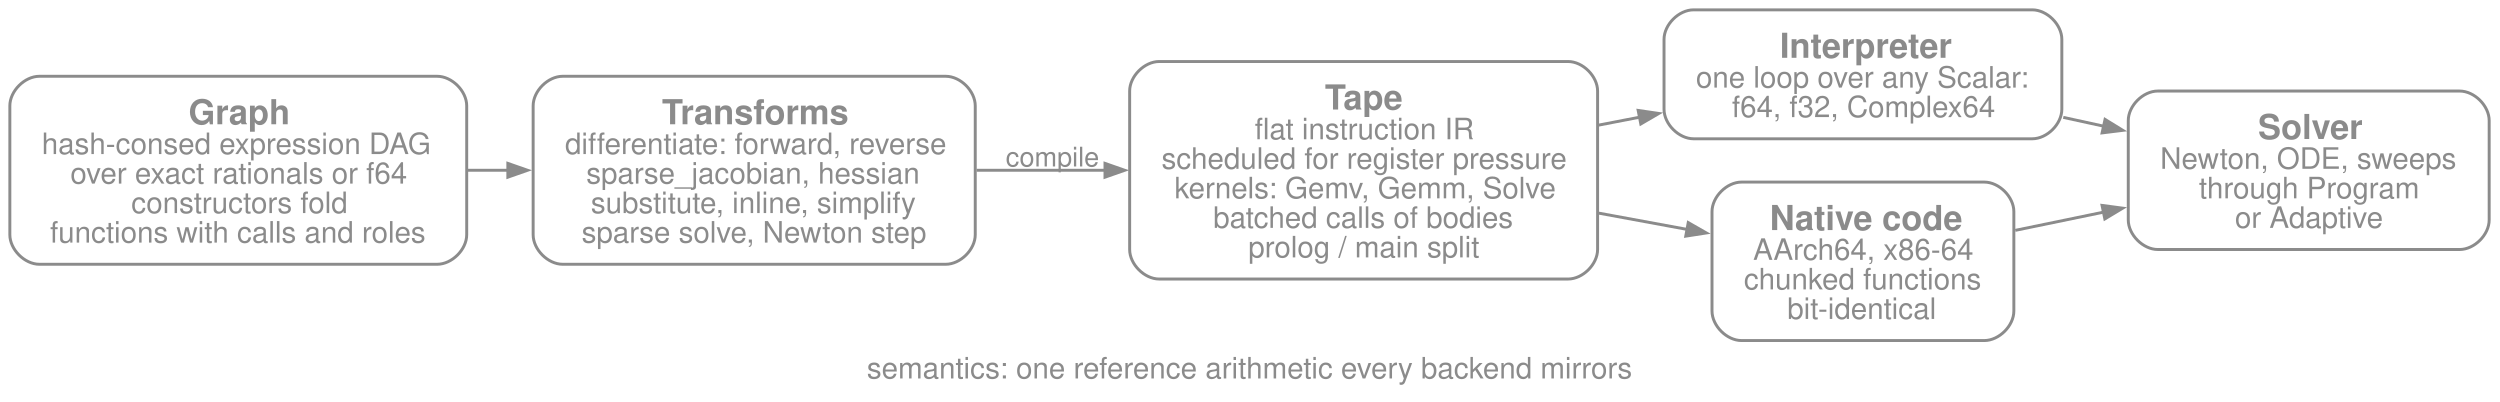
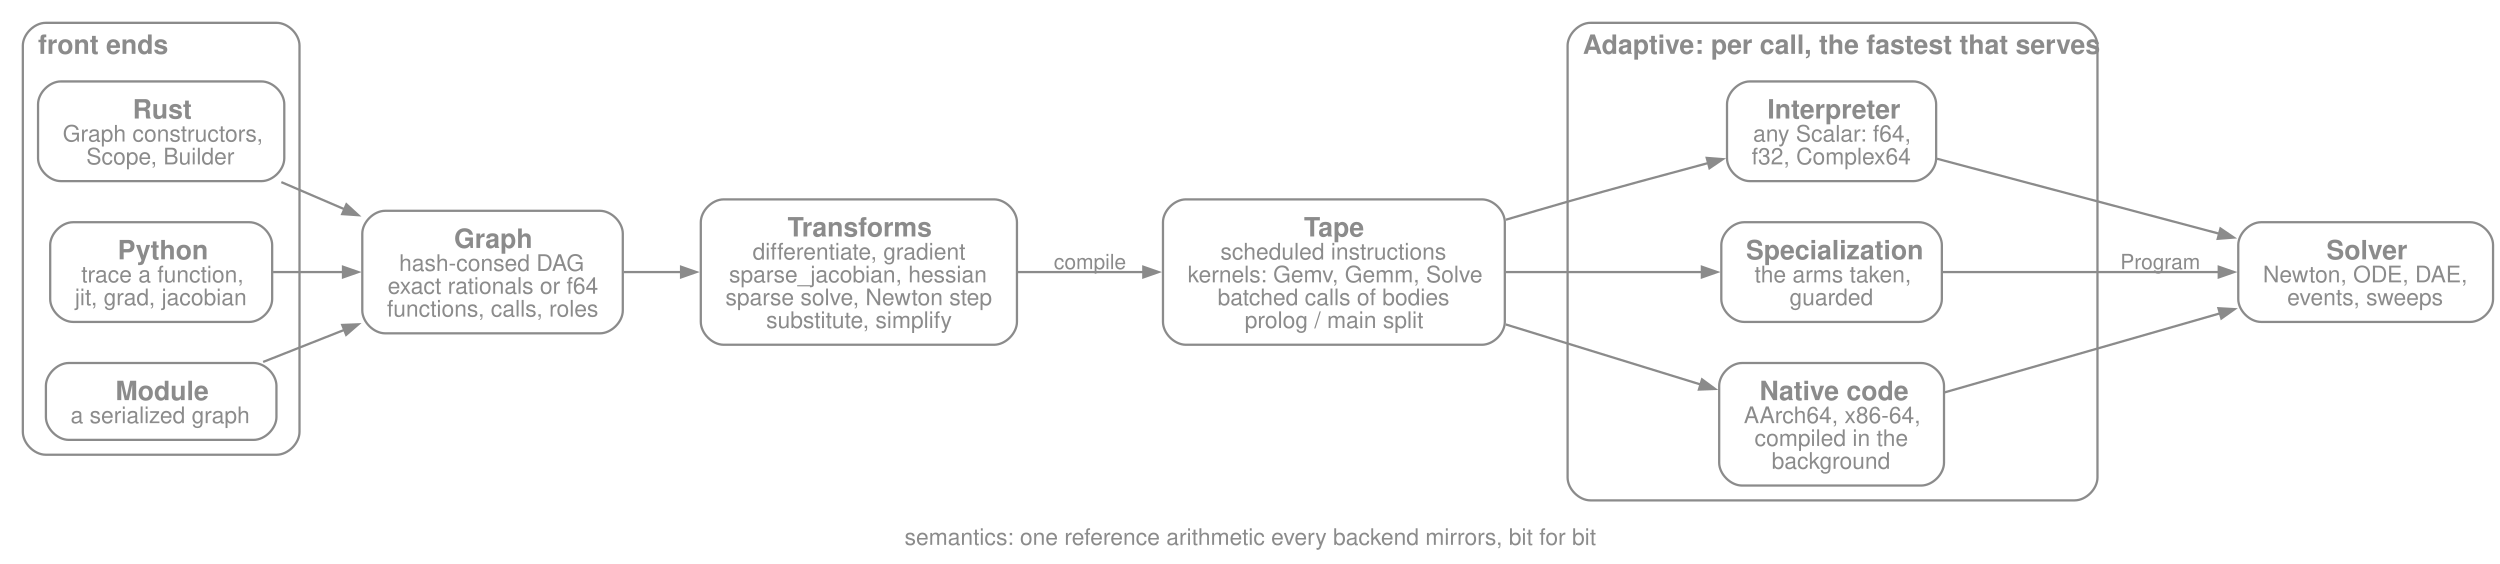
- <svg xmlns="http://www.w3.org/2000/svg" width="1016pt" height="163pt" viewBox="0.00 0.00 1016.00 163.00">
-   <g id="graph0" class="graph" transform="scale(1 1) rotate(0) translate(4 159.15)">
-     <text xml:space="preserve" text-anchor="middle" x="503.8" y="-5.35" font-family="Helvetica,Arial,sans-serif" font-size="12.00" fill="#8b8b8b">semantics: one reference arithmetic every backend mirrors</text>
+ <svg xmlns="http://www.w3.org/2000/svg" width="1314pt" height="296pt" viewBox="0.00 0.00 1314.00 296.00">
+   <g id="graph0" class="graph" transform="scale(1 1) rotate(0) translate(4 291.75)">
+     <text xml:space="preserve" text-anchor="middle" x="653.18" y="-5.35" font-family="Helvetica,Arial,sans-serif" font-size="12.00" fill="#8b8b8b">semantics: one reference arithmetic every backend mirrors, bit for bit</text>
+     <g id="clust1" class="cluster">
+       <path fill="none" stroke="#8b8b8b" stroke-width="1.2" d="M20,-52.75C20,-52.75 141.42,-52.75 141.42,-52.75 147.42,-52.75 153.42,-58.75 153.42,-64.75 153.42,-64.75 153.42,-267.75 153.42,-267.75 153.42,-273.75 147.42,-279.75 141.42,-279.75 141.42,-279.75 20,-279.75 20,-279.75 14,-279.75 8,-273.75 8,-267.75 8,-267.75 8,-64.75 8,-64.75 8,-58.75 14,-52.75 20,-52.75" />
+       <text xml:space="preserve" text-anchor="start" x="16" y="-263.45" font-family="Helvetica,Arial,sans-serif" font-weight="bold" font-size="14.00" fill="#8b8b8b">front ends</text>
+     </g>
+     <g id="clust2" class="cluster">
+       <path fill="none" stroke="#8b8b8b" stroke-width="1.2" d="M831.93,-28.75C831.93,-28.75 1086.43,-28.75 1086.43,-28.75 1092.43,-28.75 1098.43,-34.75 1098.43,-40.75 1098.43,-40.75 1098.43,-267.75 1098.43,-267.75 1098.43,-273.75 1092.43,-279.75 1086.43,-279.75 1086.43,-279.75 831.93,-279.75 831.93,-279.75 825.93,-279.75 819.93,-273.75 819.93,-267.75 819.93,-267.75 819.93,-40.75 819.93,-40.75 819.93,-34.75 825.93,-28.75 831.93,-28.75" />
+       <text xml:space="preserve" text-anchor="start" x="827.93" y="-263.45" font-family="Helvetica,Arial,sans-serif" font-weight="bold" font-size="14.00" fill="#8b8b8b">Adaptive: per call, the fastest that serves</text>
+     </g>
    <g id="node1" class="node">
-       <path fill="none" stroke="#8b8b8b" stroke-width="1.2" d="M173.67,-128.15C173.67,-128.15 12,-128.15 12,-128.15 6,-128.15 0,-122.15 0,-116.15 0,-116.15 0,-63.75 0,-63.75 0,-57.75 6,-51.75 12,-51.75 12,-51.75 173.67,-51.75 173.67,-51.75 179.67,-51.75 185.67,-57.75 185.67,-63.75 185.67,-63.75 185.67,-116.15 185.67,-116.15 185.67,-122.15 179.67,-128.15 173.67,-128.15" />
-       <text xml:space="preserve" text-anchor="start" x="72.59" y="-108.65" font-family="Helvetica,Arial,sans-serif" font-weight="bold" font-size="14.00" fill="#8b8b8b">Graph</text>
-       <text xml:space="preserve" text-anchor="start" x="12.96" y="-96.55" font-family="Helvetica,Arial,sans-serif" font-size="12.00" fill="#8b8b8b">hash-consed expression DAG</text>
-       <text xml:space="preserve" text-anchor="start" x="24.59" y="-84.55" font-family="Helvetica,Arial,sans-serif" font-size="12.00" fill="#8b8b8b">over exact rationals or f64</text>
-       <text xml:space="preserve" text-anchor="start" x="49.34" y="-72.55" font-family="Helvetica,Arial,sans-serif" font-size="12.00" fill="#8b8b8b">constructors fold</text>
-       <text xml:space="preserve" text-anchor="start" x="16.34" y="-60.55" font-family="Helvetica,Arial,sans-serif" font-size="12.00" fill="#8b8b8b">functions with calls and roles</text>
+       <path fill="none" stroke="#8b8b8b" stroke-width="1.2" d="M133.42,-248.95C133.42,-248.95 28,-248.95 28,-248.95 22,-248.95 16,-242.95 16,-236.95 16,-236.95 16,-208.55 16,-208.55 16,-202.55 22,-196.55 28,-196.55 28,-196.55 133.42,-196.55 133.42,-196.55 139.42,-196.55 145.42,-202.55 145.42,-208.55 145.42,-208.55 145.42,-236.95 145.42,-236.95 145.42,-242.95 139.42,-248.95 133.42,-248.95" />
+       <text xml:space="preserve" text-anchor="start" x="65.71" y="-229.45" font-family="Helvetica,Arial,sans-serif" font-weight="bold" font-size="14.00" fill="#8b8b8b">Rust</text>
+       <text xml:space="preserve" text-anchor="start" x="28.96" y="-217.35" font-family="Helvetica,Arial,sans-serif" font-size="12.00" fill="#8b8b8b">Graph constructors,</text>
+       <text xml:space="preserve" text-anchor="start" x="41.34" y="-205.35" font-family="Helvetica,Arial,sans-serif" font-size="12.00" fill="#8b8b8b">Scope, Builder</text>
+     </g>
+     <g id="node4" class="node">
+       <path fill="none" stroke="#8b8b8b" stroke-width="1.2" d="M311.34,-180.95C311.34,-180.95 198.42,-180.95 198.42,-180.95 192.42,-180.95 186.42,-174.95 186.42,-168.95 186.42,-168.95 186.42,-128.55 186.42,-128.55 186.42,-122.55 192.42,-116.55 198.42,-116.55 198.42,-116.55 311.34,-116.55 311.34,-116.55 317.34,-116.55 323.34,-122.55 323.34,-128.55 323.34,-128.55 323.34,-168.95 323.34,-168.95 323.34,-174.95 317.34,-180.95 311.34,-180.95" />
+       <text xml:space="preserve" text-anchor="start" x="234.63" y="-161.45" font-family="Helvetica,Arial,sans-serif" font-weight="bold" font-size="14.00" fill="#8b8b8b">Graph</text>
+       <text xml:space="preserve" text-anchor="start" x="205.76" y="-149.35" font-family="Helvetica,Arial,sans-serif" font-size="12.00" fill="#8b8b8b">hash-consed DAG</text>
+       <text xml:space="preserve" text-anchor="start" x="199.76" y="-137.35" font-family="Helvetica,Arial,sans-serif" font-size="12.00" fill="#8b8b8b">exact rationals or f64</text>
+       <text xml:space="preserve" text-anchor="start" x="199.38" y="-125.35" font-family="Helvetica,Arial,sans-serif" font-size="12.00" fill="#8b8b8b">functions, calls, roles</text>
+     </g>
+     <g id="edge1" class="edge">
+       <path fill="none" stroke="#8b8b8b" stroke-width="1.2" d="M143.87,-196.03C154.66,-191.4 166,-186.52 177.12,-181.74" />
+       <polygon fill="#8b8b8b" stroke="#8b8b8b" stroke-width="1.2" points="178.08,-184.38 184.32,-178.65 175.86,-179.23 178.08,-184.38" />
    </g>
    <g id="node2" class="node">
-       <path fill="none" stroke="#8b8b8b" stroke-width="1.2" d="M380.34,-128.15C380.34,-128.15 224.67,-128.15 224.67,-128.15 218.67,-128.15 212.67,-122.15 212.67,-116.15 212.67,-116.15 212.67,-63.75 212.67,-63.75 212.67,-57.75 218.67,-51.75 224.67,-51.75 224.67,-51.75 380.34,-51.75 380.34,-51.75 386.34,-51.75 392.34,-57.75 392.34,-63.75 392.34,-63.75 392.34,-116.15 392.34,-116.15 392.34,-122.15 386.34,-128.15 380.34,-128.15" />
-       <text xml:space="preserve" text-anchor="start" x="265.01" y="-108.65" font-family="Helvetica,Arial,sans-serif" font-weight="bold" font-size="14.00" fill="#8b8b8b">Transforms</text>
-       <text xml:space="preserve" text-anchor="start" x="225.63" y="-96.55" font-family="Helvetica,Arial,sans-serif" font-size="12.00" fill="#8b8b8b">differentiate: forward, reverse</text>
-       <text xml:space="preserve" text-anchor="start" x="234.26" y="-84.55" font-family="Helvetica,Arial,sans-serif" font-size="12.00" fill="#8b8b8b">sparse_jacobian, hessian</text>
-       <text xml:space="preserve" text-anchor="start" x="236.13" y="-72.55" font-family="Helvetica,Arial,sans-serif" font-size="12.00" fill="#8b8b8b">substitute, inline, simplify</text>
-       <text xml:space="preserve" text-anchor="start" x="232.38" y="-60.55" font-family="Helvetica,Arial,sans-serif" font-size="12.00" fill="#8b8b8b">sparse solve, Newton step</text>
+       <path fill="none" stroke="#8b8b8b" stroke-width="1.2" d="M127.05,-174.95C127.05,-174.95 34.38,-174.95 34.38,-174.95 28.38,-174.95 22.38,-168.95 22.38,-162.95 22.38,-162.95 22.38,-134.55 22.38,-134.55 22.38,-128.55 28.38,-122.55 34.38,-122.55 34.38,-122.55 127.05,-122.55 127.05,-122.55 133.05,-122.55 139.05,-128.55 139.05,-134.55 139.05,-134.55 139.05,-162.95 139.05,-162.95 139.05,-168.95 133.05,-174.95 127.05,-174.95" />
+       <text xml:space="preserve" text-anchor="start" x="57.84" y="-155.45" font-family="Helvetica,Arial,sans-serif" font-weight="bold" font-size="14.00" fill="#8b8b8b">Python</text>
+       <text xml:space="preserve" text-anchor="start" x="38.71" y="-143.35" font-family="Helvetica,Arial,sans-serif" font-size="12.00" fill="#8b8b8b">trace a function,</text>
+       <text xml:space="preserve" text-anchor="start" x="35.34" y="-131.35" font-family="Helvetica,Arial,sans-serif" font-size="12.00" fill="#8b8b8b">jit, grad, jacobian</text>
    </g>
-     <g id="edge1" class="edge">
-       <path fill="none" stroke="#8b8b8b" stroke-width="1.2" d="M186.13,-89.95C191.55,-89.95 197.01,-89.95 202.45,-89.95" />
-       <polygon fill="#8b8b8b" stroke="#8b8b8b" stroke-width="1.2" points="202.39,-92.75 210.39,-89.95 202.39,-87.15 202.39,-92.75" />
+     <g id="edge2" class="edge">
+       <path fill="none" stroke="#8b8b8b" stroke-width="1.2" d="M139.52,-148.75C151.43,-148.75 164.15,-148.75 176.63,-148.75" />
+       <polygon fill="#8b8b8b" stroke="#8b8b8b" stroke-width="1.2" points="176.28,-151.55 184.28,-148.75 176.28,-145.95 176.28,-151.55" />
    </g>
    <g id="node3" class="node">
-       <path fill="none" stroke="#8b8b8b" stroke-width="1.2" d="M633.26,-134.15C633.26,-134.15 467.09,-134.15 467.09,-134.15 461.09,-134.15 455.09,-128.15 455.09,-122.15 455.09,-122.15 455.09,-57.75 455.09,-57.75 455.09,-51.75 461.09,-45.75 467.09,-45.75 467.09,-45.75 633.26,-45.75 633.26,-45.75 639.26,-45.75 645.26,-51.75 645.26,-57.75 645.26,-57.75 645.26,-122.15 645.26,-122.15 645.26,-128.15 639.26,-134.15 633.26,-134.15" />
-       <text xml:space="preserve" text-anchor="start" x="534.43" y="-114.65" font-family="Helvetica,Arial,sans-serif" font-weight="bold" font-size="14.00" fill="#8b8b8b">Tape</text>
-       <text xml:space="preserve" text-anchor="start" x="505.93" y="-102.55" font-family="Helvetica,Arial,sans-serif" font-size="12.00" fill="#8b8b8b">flat instruction IR</text>
-       <text xml:space="preserve" text-anchor="start" x="468.05" y="-90.55" font-family="Helvetica,Arial,sans-serif" font-size="12.00" fill="#8b8b8b">scheduled for register pressure</text>
-       <text xml:space="preserve" text-anchor="start" x="473.3" y="-78.55" font-family="Helvetica,Arial,sans-serif" font-size="12.00" fill="#8b8b8b">kernels: Gemv, Gemm, Solve</text>
-       <text xml:space="preserve" text-anchor="start" x="489.05" y="-66.55" font-family="Helvetica,Arial,sans-serif" font-size="12.00" fill="#8b8b8b">batched calls of bodies</text>
-       <text xml:space="preserve" text-anchor="start" x="503.3" y="-54.55" font-family="Helvetica,Arial,sans-serif" font-size="12.00" fill="#8b8b8b">prolog / main split</text>
-     </g>
-     <g id="edge2" class="edge">
-       <path fill="none" stroke="#8b8b8b" stroke-width="1.2" d="M392.89,-89.95C409.91,-89.95 427.85,-89.95 445.27,-89.95" />
-       <polygon fill="#8b8b8b" stroke="#8b8b8b" stroke-width="1.2" points="445.07,-92.75 453.07,-89.95 445.07,-87.15 445.07,-92.75" />
-       <text xml:space="preserve" text-anchor="middle" x="423.72" y="-91.5" font-family="Helvetica,Arial,sans-serif" font-size="11.00" fill="#8b8b8b">compile</text>
-     </g>
-     <g id="node4" class="node">
-       <path fill="none" stroke="#8b8b8b" stroke-width="1.2" d="M821.93,-155.15C821.93,-155.15 684.26,-155.15 684.26,-155.15 678.26,-155.15 672.26,-149.15 672.26,-143.15 672.26,-143.15 672.26,-114.75 672.26,-114.75 672.26,-108.75 678.26,-102.75 684.26,-102.75 684.26,-102.75 821.93,-102.75 821.93,-102.75 827.93,-102.75 833.93,-108.75 833.93,-114.75 833.93,-114.75 833.93,-143.15 833.93,-143.15 833.93,-149.15 827.93,-155.15 821.93,-155.15" />
-       <text xml:space="preserve" text-anchor="start" x="719.35" y="-135.65" font-family="Helvetica,Arial,sans-serif" font-weight="bold" font-size="14.00" fill="#8b8b8b">Interpreter</text>
-       <text xml:space="preserve" text-anchor="start" x="685.22" y="-123.55" font-family="Helvetica,Arial,sans-serif" font-size="12.00" fill="#8b8b8b">one loop over any Scalar:</text>
-       <text xml:space="preserve" text-anchor="start" x="699.85" y="-111.55" font-family="Helvetica,Arial,sans-serif" font-size="12.00" fill="#8b8b8b">f64, f32, Complex64</text>
+       <path fill="none" stroke="#8b8b8b" stroke-width="1.2" d="M129.3,-100.95C129.3,-100.95 32.13,-100.95 32.13,-100.95 26.13,-100.95 20.13,-94.95 20.13,-88.95 20.13,-88.95 20.13,-72.55 20.13,-72.55 20.13,-66.55 26.13,-60.55 32.13,-60.55 32.13,-60.55 129.3,-60.55 129.3,-60.55 135.3,-60.55 141.3,-66.55 141.3,-72.55 141.3,-72.55 141.3,-88.95 141.3,-88.95 141.3,-94.95 135.3,-100.95 129.3,-100.95" />
+       <text xml:space="preserve" text-anchor="start" x="56.71" y="-81.45" font-family="Helvetica,Arial,sans-serif" font-weight="bold" font-size="14.00" fill="#8b8b8b">Module</text>
+       <text xml:space="preserve" text-anchor="start" x="33.09" y="-69.35" font-family="Helvetica,Arial,sans-serif" font-size="12.00" fill="#8b8b8b">a serialized graph</text>
    </g>
    <g id="edge3" class="edge">
-       <path fill="none" stroke="#8b8b8b" stroke-width="1.2" d="M645.75,-108.31C651.36,-109.4 656.99,-110.49 662.58,-111.57" />
-       <polygon fill="#8b8b8b" stroke="#8b8b8b" stroke-width="1.2" points="661.75,-114.27 670.14,-113.04 662.82,-108.77 661.75,-114.27" />
+       <path fill="none" stroke="#8b8b8b" stroke-width="1.2" d="M134.3,-101.52C147.81,-106.86 162.63,-112.71 177.09,-118.42" />
+       <polygon fill="#8b8b8b" stroke="#8b8b8b" stroke-width="1.2" points="175.88,-120.95 184.35,-121.29 177.94,-115.75 175.88,-120.95" />
    </g>
    <g id="node5" class="node">
-       <path fill="none" stroke="#8b8b8b" stroke-width="1.2" d="M802.43,-85.15C802.43,-85.15 703.76,-85.15 703.76,-85.15 697.76,-85.15 691.76,-79.15 691.76,-73.15 691.76,-73.15 691.76,-32.75 691.76,-32.75 691.76,-26.75 697.76,-20.75 703.76,-20.75 703.76,-20.75 802.43,-20.75 802.43,-20.75 808.43,-20.75 814.43,-26.75 814.43,-32.75 814.43,-32.75 814.43,-73.15 814.43,-73.15 814.43,-79.15 808.43,-85.15 802.43,-85.15" />
-       <text xml:space="preserve" text-anchor="start" x="715.22" y="-65.65" font-family="Helvetica,Arial,sans-serif" font-weight="bold" font-size="14.00" fill="#8b8b8b">Native code</text>
-       <text xml:space="preserve" text-anchor="start" x="708.47" y="-53.55" font-family="Helvetica,Arial,sans-serif" font-size="12.00" fill="#8b8b8b">AArch64, x86-64</text>
-       <text xml:space="preserve" text-anchor="start" x="704.72" y="-41.55" font-family="Helvetica,Arial,sans-serif" font-size="12.00" fill="#8b8b8b">chunked functions</text>
-       <text xml:space="preserve" text-anchor="start" x="722.35" y="-29.55" font-family="Helvetica,Arial,sans-serif" font-size="12.00" fill="#8b8b8b">bit-identical</text>
+       <path fill="none" stroke="#8b8b8b" stroke-width="1.2" d="M518.51,-186.95C518.51,-186.95 376.34,-186.95 376.34,-186.95 370.34,-186.95 364.34,-180.95 364.34,-174.95 364.34,-174.95 364.34,-122.55 364.34,-122.55 364.34,-116.55 370.34,-110.55 376.34,-110.55 376.34,-110.55 518.51,-110.55 518.51,-110.55 524.51,-110.55 530.51,-116.55 530.51,-122.55 530.51,-122.55 530.51,-174.95 530.51,-174.95 530.51,-180.95 524.51,-186.95 518.51,-186.95" />
+       <text xml:space="preserve" text-anchor="start" x="409.93" y="-167.45" font-family="Helvetica,Arial,sans-serif" font-weight="bold" font-size="14.00" fill="#8b8b8b">Transforms</text>
+       <text xml:space="preserve" text-anchor="start" x="391.55" y="-155.35" font-family="Helvetica,Arial,sans-serif" font-size="12.00" fill="#8b8b8b">differentiate, gradient</text>
+       <text xml:space="preserve" text-anchor="start" x="379.18" y="-143.35" font-family="Helvetica,Arial,sans-serif" font-size="12.00" fill="#8b8b8b">sparse_jacobian, hessian</text>
+       <text xml:space="preserve" text-anchor="start" x="377.3" y="-131.35" font-family="Helvetica,Arial,sans-serif" font-size="12.00" fill="#8b8b8b">sparse solve, Newton step</text>
+       <text xml:space="preserve" text-anchor="start" x="398.68" y="-119.35" font-family="Helvetica,Arial,sans-serif" font-size="12.00" fill="#8b8b8b">substitute, simplify</text>
    </g>
    <g id="edge4" class="edge">
-       <path fill="none" stroke="#8b8b8b" stroke-width="1.2" d="M645.75,-72.53C657.84,-70.31 670.04,-68.06 681.65,-65.92" />
-       <polygon fill="#8b8b8b" stroke="#8b8b8b" stroke-width="1.2" points="682.1,-68.69 689.46,-64.48 681.09,-63.18 682.1,-68.69" />
+       <path fill="none" stroke="#8b8b8b" stroke-width="1.2" d="M323.86,-148.75C333.66,-148.75 343.89,-148.75 354.06,-148.75" />
+       <polygon fill="#8b8b8b" stroke="#8b8b8b" stroke-width="1.2" points="353.97,-151.55 361.97,-148.75 353.97,-145.95 353.97,-151.55" />
    </g>
    <g id="node6" class="node">
-       <path fill="none" stroke="#8b8b8b" stroke-width="1.2" d="M995.6,-122.15C995.6,-122.15 872.93,-122.15 872.93,-122.15 866.93,-122.15 860.93,-116.15 860.93,-110.15 860.93,-110.15 860.93,-69.75 860.93,-69.75 860.93,-63.75 866.93,-57.75 872.93,-57.75 872.93,-57.75 995.6,-57.75 995.6,-57.75 1001.6,-57.75 1007.6,-63.75 1007.6,-69.75 1007.6,-69.75 1007.6,-110.15 1007.6,-110.15 1007.6,-116.15 1001.6,-122.15 995.6,-122.15" />
-       <text xml:space="preserve" text-anchor="start" x="913.64" y="-102.65" font-family="Helvetica,Arial,sans-serif" font-weight="bold" font-size="14.00" fill="#8b8b8b">Solver</text>
-       <text xml:space="preserve" text-anchor="start" x="873.89" y="-90.55" font-family="Helvetica,Arial,sans-serif" font-size="12.00" fill="#8b8b8b">Newton, ODE, sweeps</text>
-       <text xml:space="preserve" text-anchor="start" x="889.64" y="-78.55" font-family="Helvetica,Arial,sans-serif" font-size="12.00" fill="#8b8b8b">through Program</text>
-       <text xml:space="preserve" text-anchor="start" x="904.27" y="-66.55" font-family="Helvetica,Arial,sans-serif" font-size="12.00" fill="#8b8b8b">or Adaptive</text>
+       <path fill="none" stroke="#8b8b8b" stroke-width="1.2" d="M774.93,-186.95C774.93,-186.95 619.26,-186.95 619.26,-186.95 613.26,-186.95 607.26,-180.95 607.26,-174.95 607.26,-174.95 607.26,-122.55 607.26,-122.55 607.26,-116.55 613.26,-110.55 619.26,-110.55 619.26,-110.55 774.93,-110.55 774.93,-110.55 780.93,-110.55 786.93,-116.55 786.93,-122.55 786.93,-122.55 786.93,-174.95 786.93,-174.95 786.93,-180.95 780.93,-186.95 774.93,-186.95" />
+       <text xml:space="preserve" text-anchor="start" x="681.35" y="-167.45" font-family="Helvetica,Arial,sans-serif" font-weight="bold" font-size="14.00" fill="#8b8b8b">Tape</text>
+       <text xml:space="preserve" text-anchor="start" x="637.47" y="-155.35" font-family="Helvetica,Arial,sans-serif" font-size="12.00" fill="#8b8b8b">scheduled instructions</text>
+       <text xml:space="preserve" text-anchor="start" x="620.22" y="-143.35" font-family="Helvetica,Arial,sans-serif" font-size="12.00" fill="#8b8b8b">kernels: Gemv, Gemm, Solve</text>
+       <text xml:space="preserve" text-anchor="start" x="635.97" y="-131.35" font-family="Helvetica,Arial,sans-serif" font-size="12.00" fill="#8b8b8b">batched calls of bodies</text>
+       <text xml:space="preserve" text-anchor="start" x="650.22" y="-119.35" font-family="Helvetica,Arial,sans-serif" font-size="12.00" fill="#8b8b8b">prolog / main split</text>
    </g>
    <g id="edge5" class="edge">
-       <path fill="none" stroke="#8b8b8b" stroke-width="1.2" d="M834.51,-111.45C840.05,-110.24 845.64,-109.02 851.19,-107.81" />
-       <polygon fill="#8b8b8b" stroke="#8b8b8b" stroke-width="1.2" points="851.49,-110.62 858.71,-106.18 850.29,-105.14 851.49,-110.62" />
+       <path fill="none" stroke="#8b8b8b" stroke-width="1.2" d="M530.9,-148.75C552.1,-148.75 575.14,-148.75 597.09,-148.75" />
+       <polygon fill="#8b8b8b" stroke="#8b8b8b" stroke-width="1.2" points="596.93,-151.55 604.93,-148.75 596.93,-145.95 596.93,-151.55" />
+       <text xml:space="preserve" text-anchor="middle" x="568.89" y="-150.3" font-family="Helvetica,Arial,sans-serif" font-size="11.00" fill="#8b8b8b">compile</text>
+     </g>
+     <g id="node7" class="node">
+       <path fill="none" stroke="#8b8b8b" stroke-width="1.2" d="M1001.64,-248.95C1001.64,-248.95 915.72,-248.95 915.72,-248.95 909.72,-248.95 903.72,-242.95 903.72,-236.95 903.72,-236.95 903.72,-208.55 903.72,-208.55 903.72,-202.55 909.72,-196.55 915.72,-196.55 915.72,-196.55 1001.64,-196.55 1001.64,-196.55 1007.64,-196.55 1013.64,-202.55 1013.64,-208.55 1013.64,-208.55 1013.64,-236.95 1013.64,-236.95 1013.64,-242.95 1007.64,-248.95 1001.64,-248.95" />
+       <text xml:space="preserve" text-anchor="start" x="924.93" y="-229.45" font-family="Helvetica,Arial,sans-serif" font-weight="bold" font-size="14.00" fill="#8b8b8b">Interpreter</text>
+       <text xml:space="preserve" text-anchor="start" x="917.43" y="-217.35" font-family="Helvetica,Arial,sans-serif" font-size="12.00" fill="#8b8b8b">any Scalar: f64,</text>
+       <text xml:space="preserve" text-anchor="start" x="916.68" y="-205.35" font-family="Helvetica,Arial,sans-serif" font-size="12.00" fill="#8b8b8b">f32, Complex64</text>
    </g>
    <g id="edge6" class="edge">
-       <path fill="none" stroke="#8b8b8b" stroke-width="1.2" d="M815,-65.53C826.65,-67.93 839.01,-70.49 851.19,-73" />
-       <polygon fill="#8b8b8b" stroke="#8b8b8b" stroke-width="1.2" points="850.27,-75.67 858.67,-74.55 851.4,-70.18 850.27,-75.67" />
+       <path fill="none" stroke="#8b8b8b" stroke-width="1.2" d="M787.49,-176.26C798.4,-179.51 809.41,-182.74 819.93,-185.75 843.99,-192.63 870.53,-199.85 893.83,-206.06" />
+       <polygon fill="#8b8b8b" stroke="#8b8b8b" stroke-width="1.2" points="893.06,-208.75 901.51,-208.1 894.5,-203.34 893.06,-208.75" />
+     </g>
+     <g id="node8" class="node">
+       <path fill="none" stroke="#8b8b8b" stroke-width="1.2" d="M1004.64,-174.95C1004.64,-174.95 912.72,-174.95 912.72,-174.95 906.72,-174.95 900.72,-168.95 900.72,-162.95 900.72,-162.95 900.72,-134.55 900.72,-134.55 900.72,-128.55 906.72,-122.55 912.72,-122.55 912.72,-122.55 1004.64,-122.55 1004.64,-122.55 1010.64,-122.55 1016.64,-128.55 1016.64,-134.55 1016.64,-134.55 1016.64,-162.95 1016.64,-162.95 1016.64,-168.95 1010.64,-174.95 1004.64,-174.95" />
+       <text xml:space="preserve" text-anchor="start" x="913.68" y="-155.45" font-family="Helvetica,Arial,sans-serif" font-weight="bold" font-size="14.00" fill="#8b8b8b">Specialization</text>
+       <text xml:space="preserve" text-anchor="start" x="918.18" y="-143.35" font-family="Helvetica,Arial,sans-serif" font-size="12.00" fill="#8b8b8b">the arms taken,</text>
+       <text xml:space="preserve" text-anchor="start" x="936.56" y="-131.35" font-family="Helvetica,Arial,sans-serif" font-size="12.00" fill="#8b8b8b">guarded</text>
+     </g>
+     <g id="edge7" class="edge">
+       <path fill="none" stroke="#8b8b8b" stroke-width="1.2" d="M787.43,-148.75C821.32,-148.75 859.3,-148.75 890.78,-148.75" />
+       <polygon fill="#8b8b8b" stroke="#8b8b8b" stroke-width="1.2" points="890.51,-151.55 898.51,-148.75 890.51,-145.95 890.51,-151.55" />
+     </g>
+     <g id="node9" class="node">
+       <path fill="none" stroke="#8b8b8b" stroke-width="1.2" d="M1005.77,-100.95C1005.77,-100.95 911.6,-100.95 911.6,-100.95 905.6,-100.95 899.6,-94.95 899.6,-88.95 899.6,-88.95 899.6,-48.55 899.6,-48.55 899.6,-42.55 905.6,-36.55 911.6,-36.55 911.6,-36.55 1005.77,-36.55 1005.77,-36.55 1011.77,-36.55 1017.77,-42.55 1017.77,-48.55 1017.77,-48.55 1017.77,-88.95 1017.77,-88.95 1017.77,-94.95 1011.77,-100.95 1005.77,-100.95" />
+       <text xml:space="preserve" text-anchor="start" x="920.81" y="-81.45" font-family="Helvetica,Arial,sans-serif" font-weight="bold" font-size="14.00" fill="#8b8b8b">Native code</text>
+       <text xml:space="preserve" text-anchor="start" x="912.56" y="-69.35" font-family="Helvetica,Arial,sans-serif" font-size="12.00" fill="#8b8b8b">AArch64, x86-64,</text>
+       <text xml:space="preserve" text-anchor="start" x="918.18" y="-57.35" font-family="Helvetica,Arial,sans-serif" font-size="12.00" fill="#8b8b8b">compiled in the</text>
+       <text xml:space="preserve" text-anchor="start" x="927.18" y="-45.35" font-family="Helvetica,Arial,sans-serif" font-size="12.00" fill="#8b8b8b">background</text>
+     </g>
+     <g id="edge8" class="edge">
+       <path fill="none" stroke="#8b8b8b" stroke-width="1.2" d="M787.43,-121.22C821.07,-110.85 858.73,-99.24 890.07,-89.59" />
+       <polygon fill="#8b8b8b" stroke="#8b8b8b" stroke-width="1.2" points="890.59,-92.35 897.42,-87.32 888.95,-87 890.59,-92.35" />
+     </g>
+     <g id="node10" class="node">
+       <path fill="none" stroke="#8b8b8b" stroke-width="1.2" d="M1294.35,-174.95C1294.35,-174.95 1184.43,-174.95 1184.43,-174.95 1178.43,-174.95 1172.43,-168.95 1172.43,-162.95 1172.43,-162.95 1172.43,-134.55 1172.43,-134.55 1172.43,-128.55 1178.43,-122.55 1184.43,-122.55 1184.43,-122.55 1294.35,-122.55 1294.35,-122.55 1300.35,-122.55 1306.35,-128.55 1306.35,-134.55 1306.35,-134.55 1306.35,-162.95 1306.35,-162.95 1306.35,-168.95 1300.35,-174.95 1294.35,-174.95" />
+       <text xml:space="preserve" text-anchor="start" x="1218.77" y="-155.45" font-family="Helvetica,Arial,sans-serif" font-weight="bold" font-size="14.00" fill="#8b8b8b">Solver</text>
+       <text xml:space="preserve" text-anchor="start" x="1185.39" y="-143.35" font-family="Helvetica,Arial,sans-serif" font-size="12.00" fill="#8b8b8b">Newton, ODE, DAE,</text>
+       <text xml:space="preserve" text-anchor="start" x="1198.14" y="-131.35" font-family="Helvetica,Arial,sans-serif" font-size="12.00" fill="#8b8b8b">events, sweeps</text>
+     </g>
+     <g id="edge10" class="edge">
+       <path fill="none" stroke="#8b8b8b" stroke-width="1.2" d="M1014.08,-208.31C1056.41,-197.07 1115.64,-181.34 1162.61,-168.87" />
+       <polygon fill="#8b8b8b" stroke="#8b8b8b" stroke-width="1.2" points="1163.07,-171.65 1170.08,-166.89 1161.63,-166.23 1163.07,-171.65" />
+     </g>
+     <g id="edge9" class="edge">
+       <path fill="none" stroke="#8b8b8b" stroke-width="1.2" d="M1017.09,-148.75C1059.12,-148.75 1116.57,-148.75 1162.4,-148.75" />
+       <polygon fill="#8b8b8b" stroke="#8b8b8b" stroke-width="1.2" points="1162.18,-151.55 1170.18,-148.75 1162.18,-145.95 1162.18,-151.55" />
+       <text xml:space="preserve" text-anchor="middle" x="1131.43" y="-150.3" font-family="Helvetica,Arial,sans-serif" font-size="11.00" fill="#8b8b8b">Program</text>
+     </g>
+     <g id="edge11" class="edge">
+       <path fill="none" stroke="#8b8b8b" stroke-width="1.2" d="M1018.11,-85.52C1060.22,-97.61 1117.42,-114.03 1162.98,-127.1" />
+       <polygon fill="#8b8b8b" stroke="#8b8b8b" stroke-width="1.2" points="1162.01,-129.74 1170.48,-129.26 1163.56,-124.36 1162.01,-129.74" />
    </g>
  </g>
</svg>
